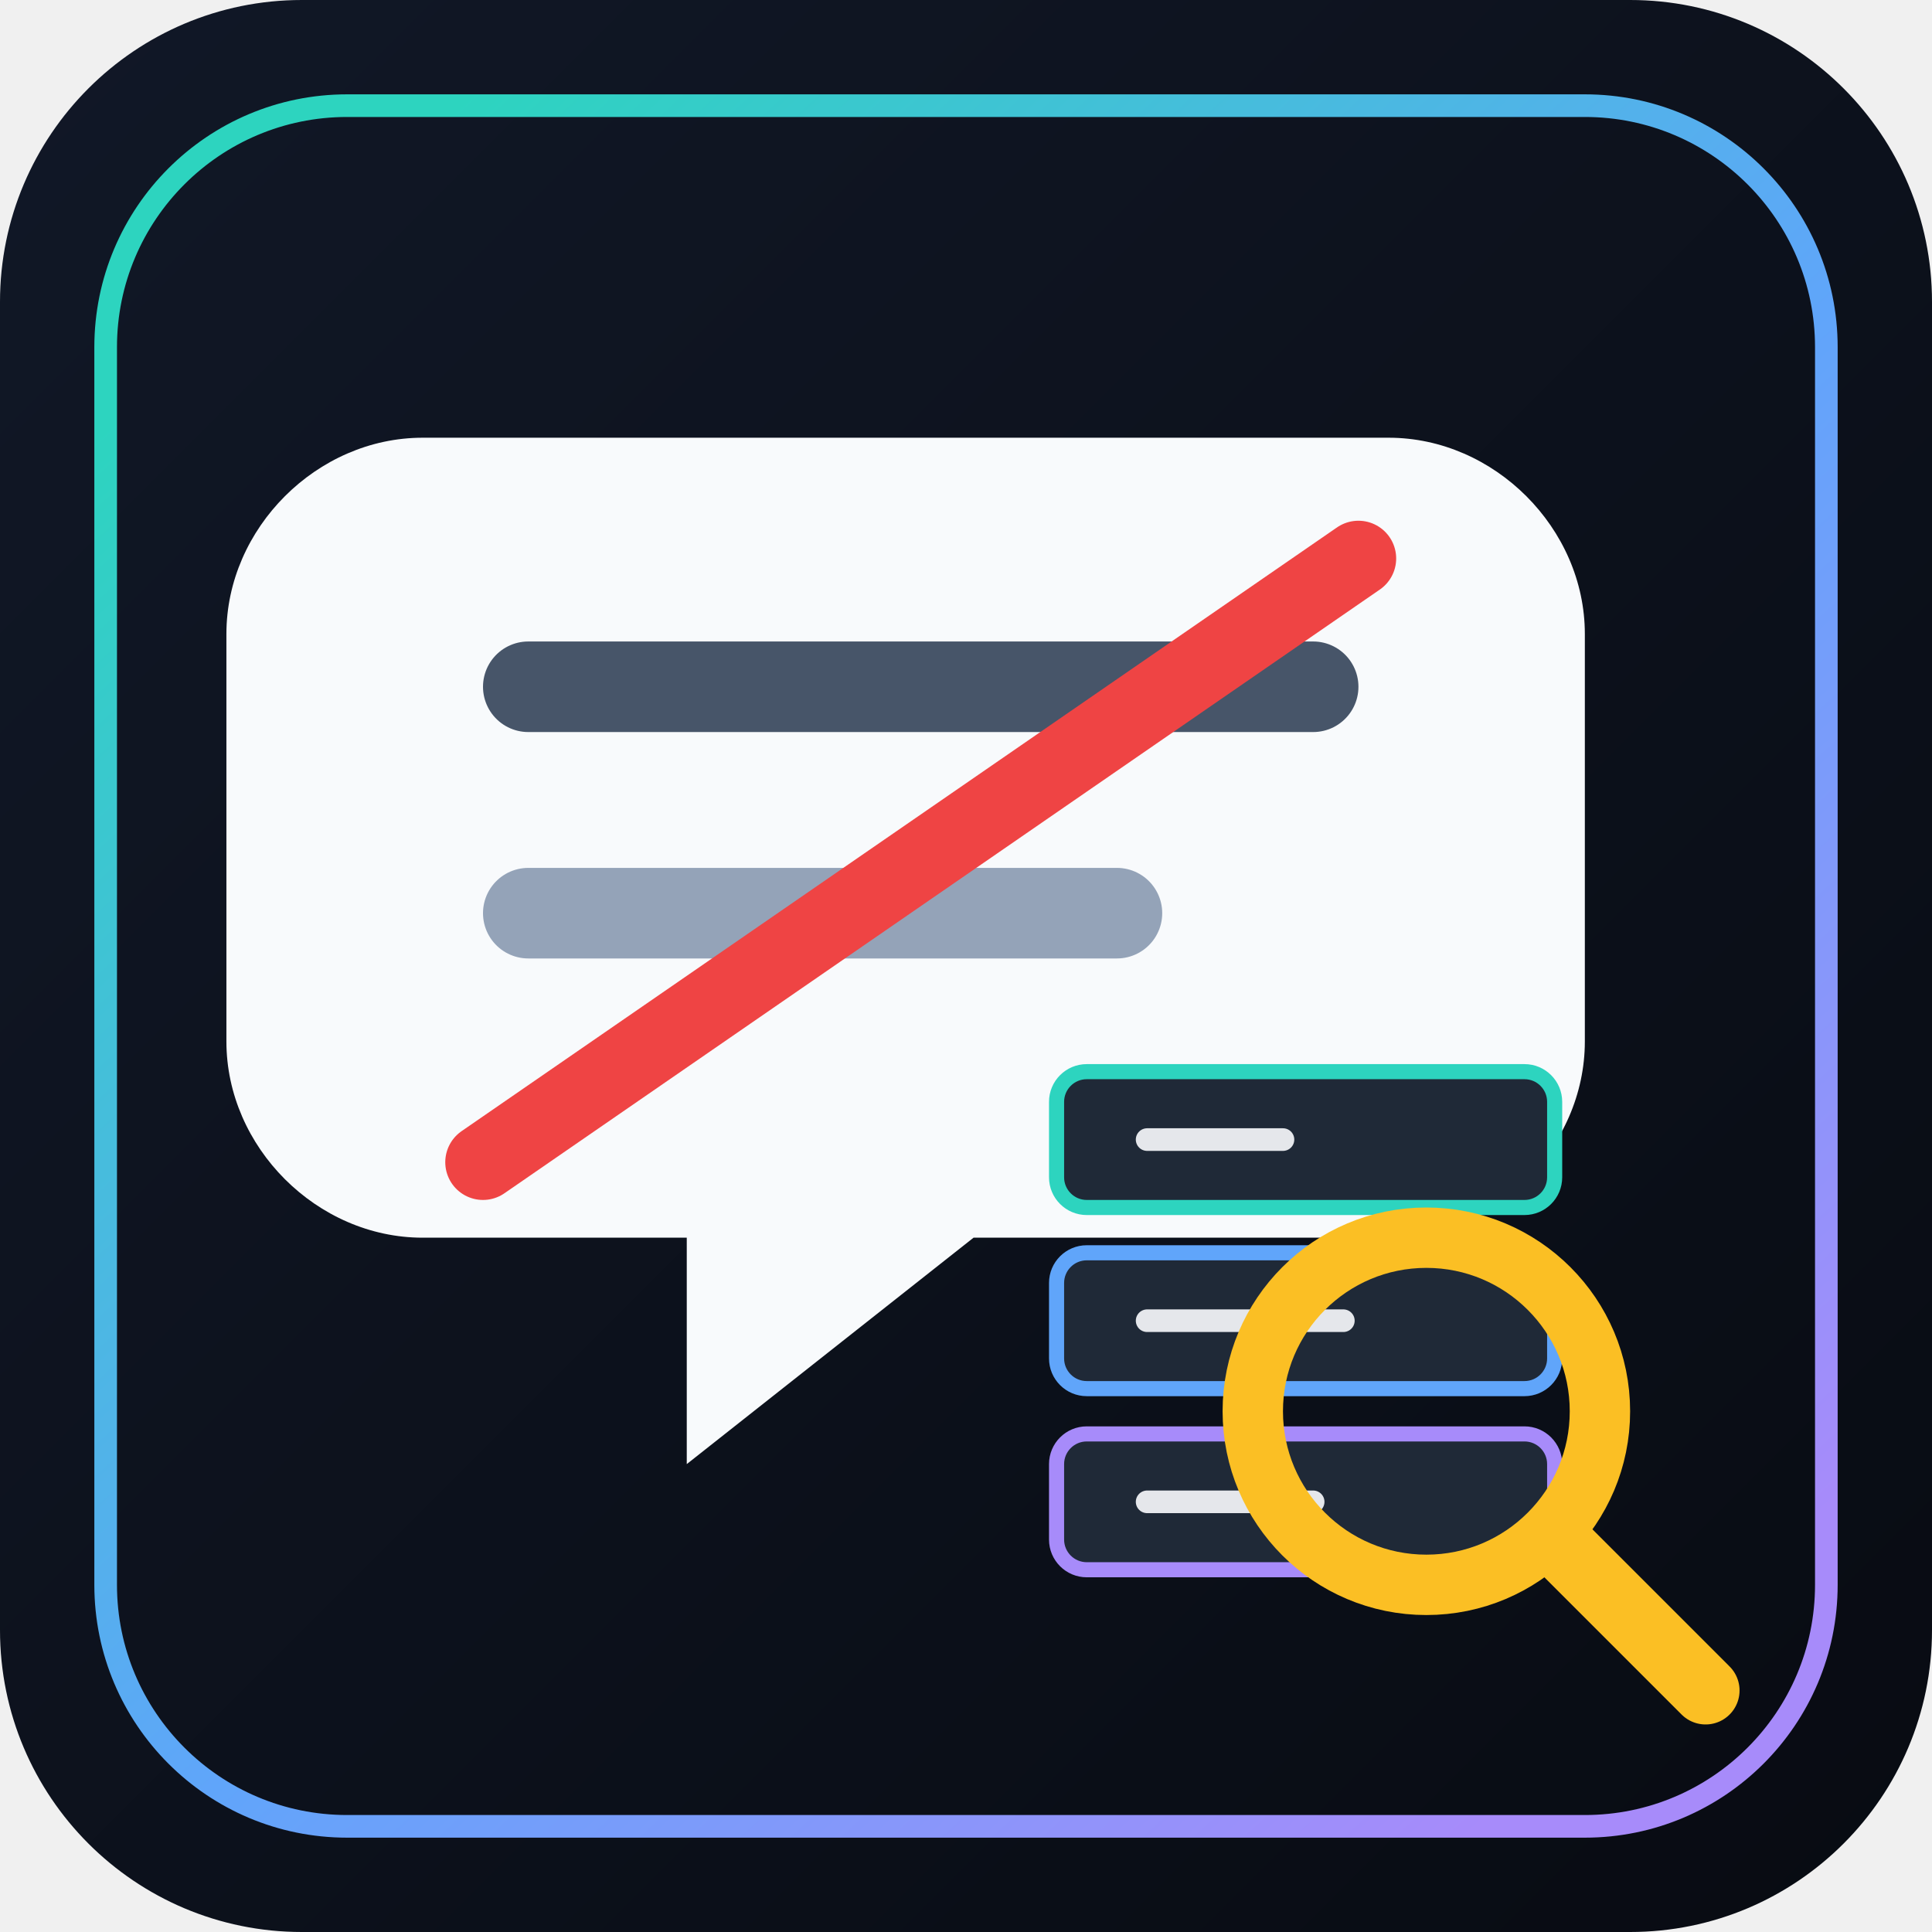
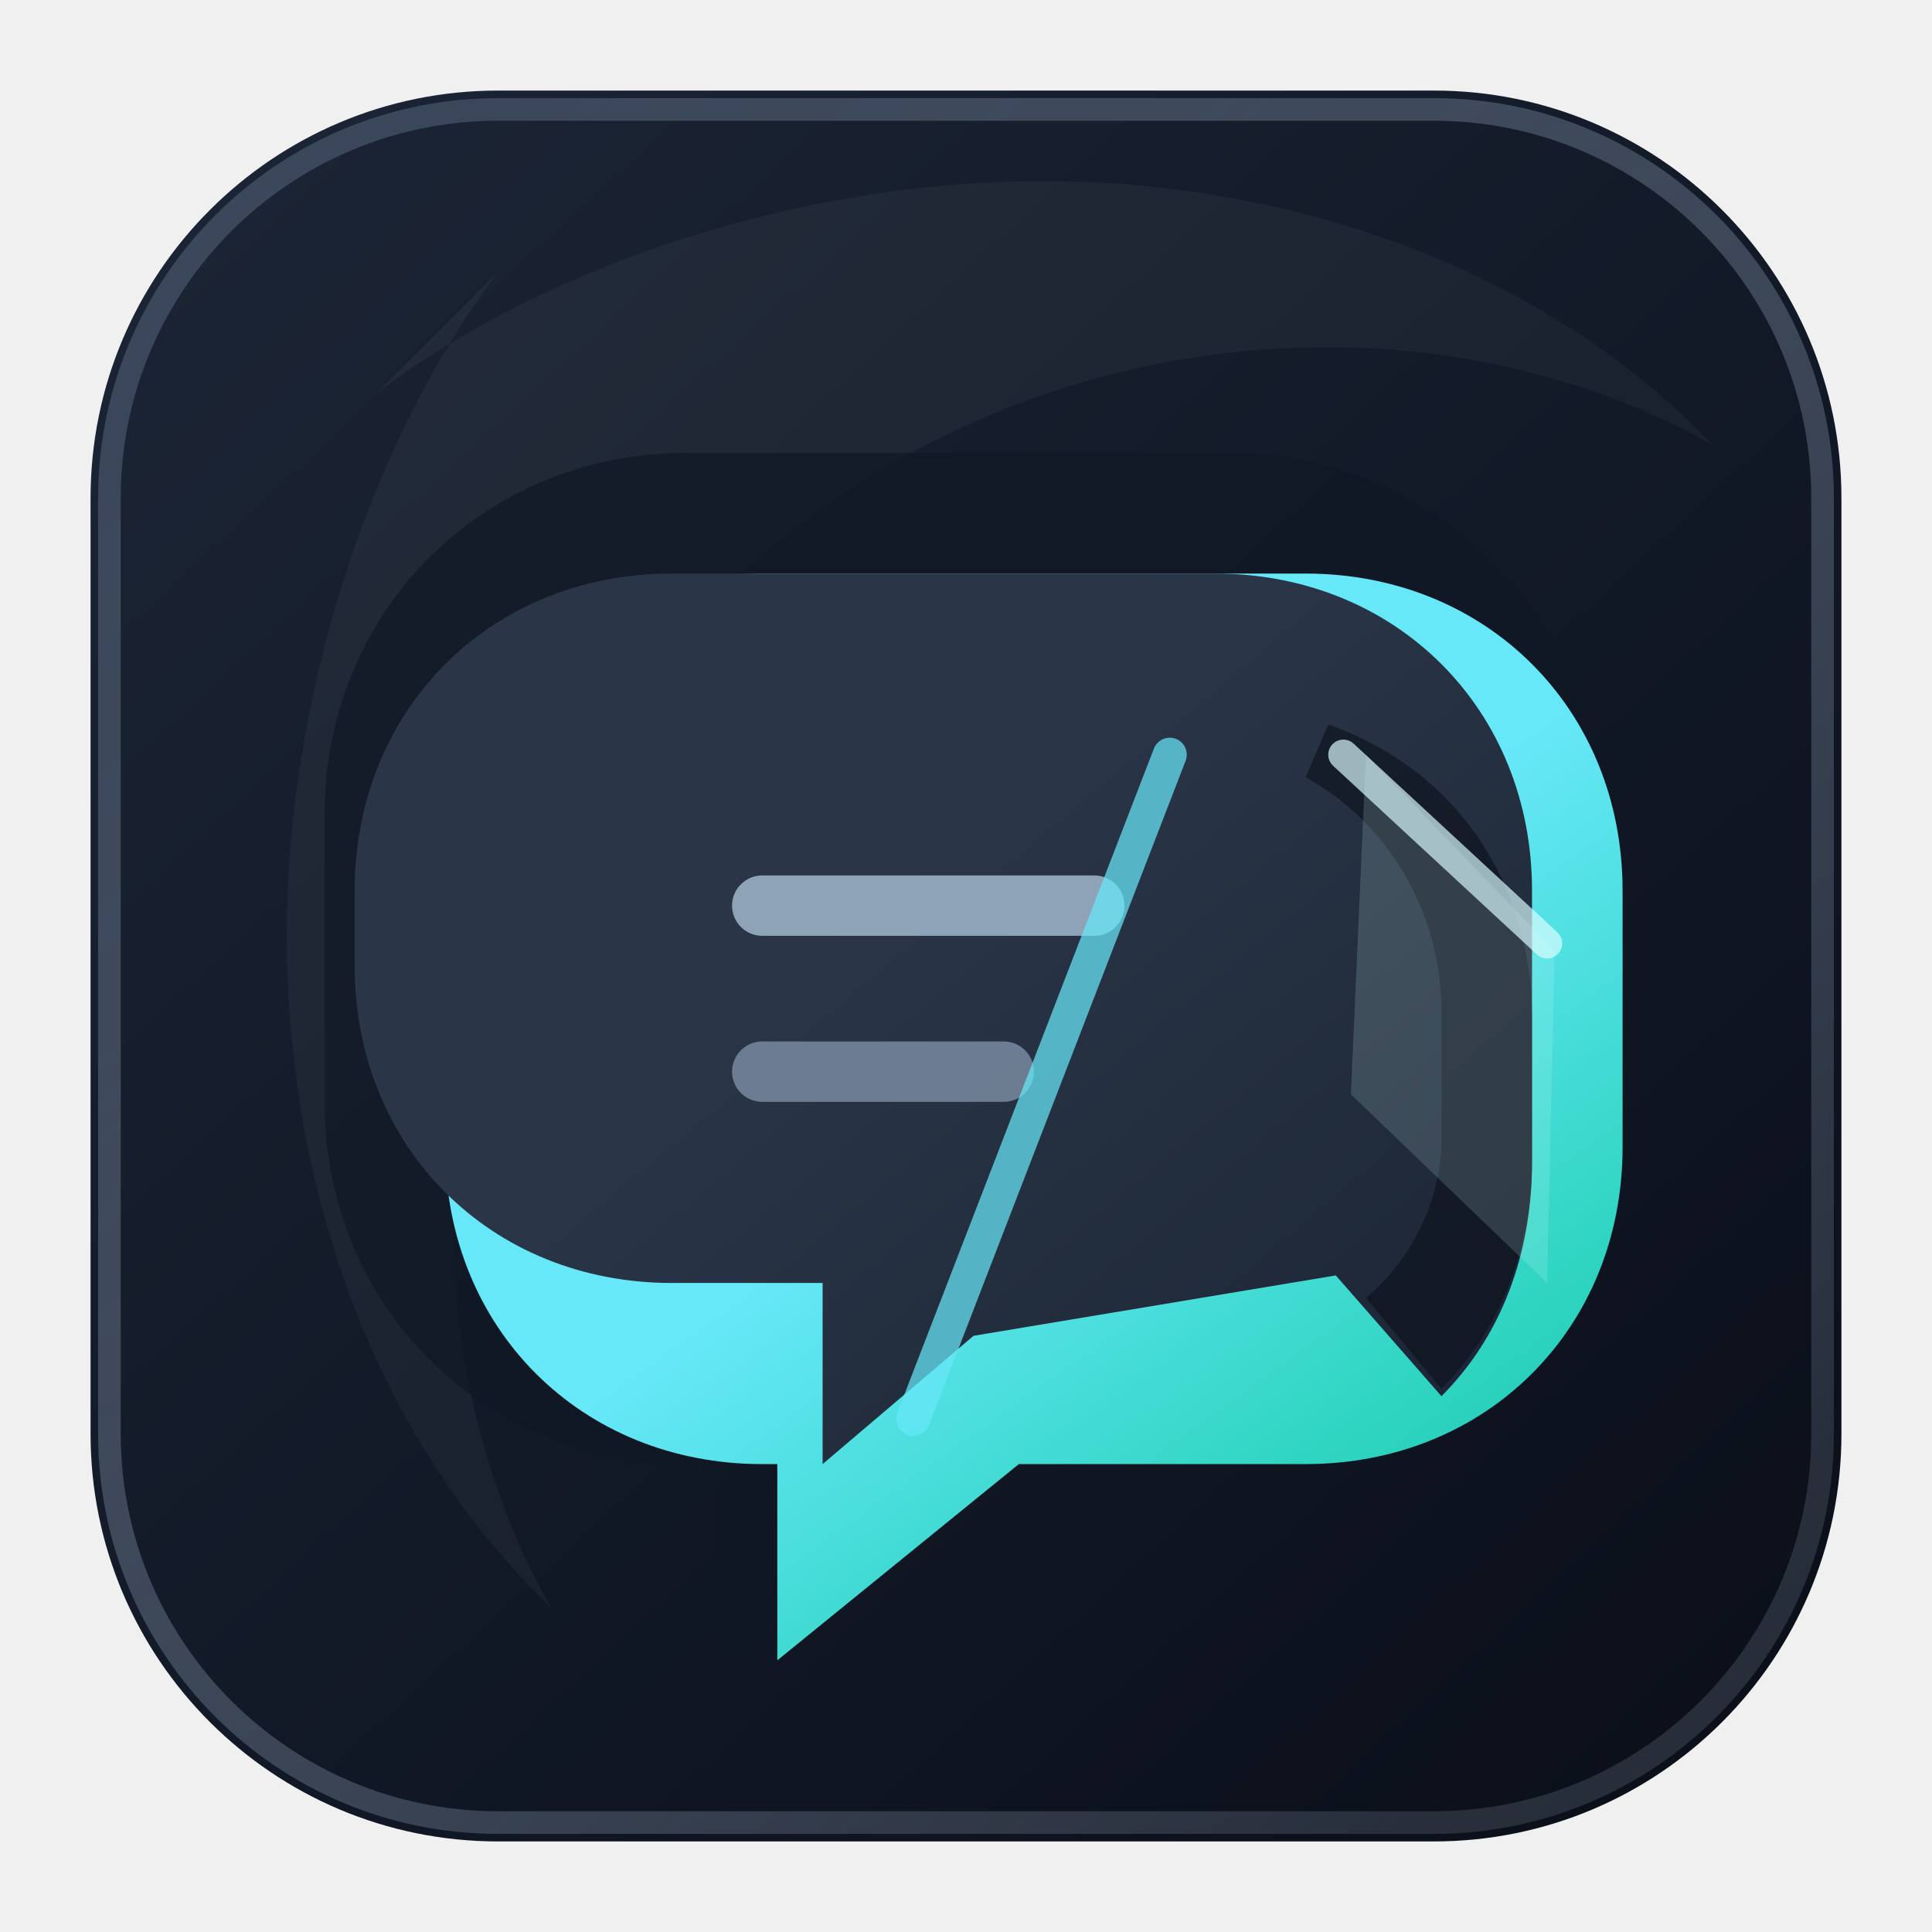
- <svg xmlns="http://www.w3.org/2000/svg" viewBox="0 0 256 256" width="256" height="256" role="img" aria-label="imessage-unsent icon">
+ <svg xmlns="http://www.w3.org/2000/svg" viewBox="0 0 256 256" width="256" height="256" role="img" aria-labelledby="title desc">
  <defs>
-     <linearGradient id="bg" x1="0" y1="0" x2="1" y2="1">
-       <stop offset="0" stop-color="#111827" />
-       <stop offset="1" stop-color="#080b12" />
+     <linearGradient id="bg" x1="32" y1="24" x2="224" y2="232" gradientUnits="userSpaceOnUse">
+       <stop offset="0" stop-color="#1b2434" />
+       <stop offset="0.52" stop-color="#121927" />
+       <stop offset="1" stop-color="#0b101a" />
    </linearGradient>
-     <linearGradient id="accent" x1="40" y1="32" x2="216" y2="224" gradientUnits="userSpaceOnUse">
-       <stop offset="0" stop-color="#2dd4bf" />
-       <stop offset="0.55" stop-color="#60a5fa" />
-       <stop offset="1" stop-color="#a78bfa" />
+     <linearGradient id="edge" x1="44" y1="34" x2="212" y2="222" gradientUnits="userSpaceOnUse">
+       <stop offset="0" stop-color="#475569" stop-opacity="0.72" />
+       <stop offset="1" stop-color="#94a3b8" stop-opacity="0.2" />
+     </linearGradient>
+     <linearGradient id="cover" x1="78" y1="76" x2="171" y2="187" gradientUnits="userSpaceOnUse">
+       <stop offset="0" stop-color="#2a3648" />
+       <stop offset="1" stop-color="#161f2e" />
+     </linearGradient>
+     <linearGradient id="reveal" x1="126" y1="84" x2="193" y2="178" gradientUnits="userSpaceOnUse">
+       <stop offset="0" stop-color="#67e8f9" />
+       <stop offset="0.56" stop-color="#2dd4bf" />
+       <stop offset="1" stop-color="#14b8a6" />
    </linearGradient>
  </defs>
-   <rect width="256" height="256" rx="40" fill="url(#bg)" />
-   <rect x="14" y="14" width="228" height="228" rx="32" fill="none" stroke="url(#accent)" stroke-width="3" />
-   <g>
-     <path d="M56 58h128c14 0 26 12 26 26v54c0 14-12 26-26 26h-55l-38 30v-30H56c-14 0-26-12-26-26V84c0-14 12-26 26-26Z" fill="#f8fafc" />
-     <path d="M70 91h104" stroke="#475569" stroke-width="12" stroke-linecap="round" />
-     <path d="M70 121h78" stroke="#94a3b8" stroke-width="12" stroke-linecap="round" />
-     <path d="M64 154 180 74" stroke="#ef4444" stroke-width="10" stroke-linecap="round" />
+   <rect x="12" y="12" width="232" height="232" rx="54" fill="url(#bg)" />
+   <rect x="14.5" y="14.5" width="227" height="227" rx="51.5" fill="none" stroke="url(#edge)" stroke-width="3" />
+   <path d="M50 52c24-18 58-28 88-28 34 0 67 12 89 35-14-8-32-13-51-13-64 0-116 52-116 116 0 19 5 37 13 51-23-22-35-55-35-89 0-30 10-64 28-88Z" fill="#ffffff" opacity="0.04" />
+   <g transform="translate(35 42)">
+     <path d="M56 18h72c27 0 48 21 48 48v38c0 27-21 48-48 48H94l-34 28v-28H56c-27 0-48-21-48-48V66c0-27 21-48 48-48Z" fill="#0f1724" opacity="0.72" />
+     <path d="M66 34h72c24 0 42 18 42 42v34c0 24-18 42-42 42h-38l-32 26v-26H66c-24 0-42-18-42-42V76c0-24 18-42 42-42Z" fill="url(#reveal)" />
+     <path d="M96 79h48" stroke="#dafeff" stroke-width="8" stroke-linecap="round" opacity="0.96" />
+     <path d="M96 101h58" stroke="#dafeff" stroke-width="8" stroke-linecap="round" opacity="0.88" />
+     <path d="M96 123h40" stroke="#dafeff" stroke-width="8" stroke-linecap="round" opacity="0.78" />
+     <path d="M54 34h72c24 0 42 18 42 42v36c0 12-4 23-12 31l-14-16-48 8-20 17v-24H54c-24 0-42-18-42-42V76c0-24 18-42 42-42Z" fill="url(#cover)" />
+     <path d="M141 54c17 6 27 21 27 39v19c0 11-4 22-12 30l-10-12c6-5 10-13 10-21V92c0-13-7-25-18-31l3-7Z" fill="#0b101a" opacity="0.62" />
+     <path d="M146 58 171 84 170 128 144 103Z" fill="#d7fffb" opacity="0.16" />
+     <path d="M143 58 170 83" stroke="#dafeff" stroke-width="4" stroke-linecap="round" opacity="0.68" />
+     <path d="M66 78h44" stroke="#8ea2b8" stroke-width="8" stroke-linecap="round" />
+     <path d="M66 100h32" stroke="#73859b" stroke-width="8" stroke-linecap="round" opacity="0.9" />
+     <path d="M120 58 86 146" stroke="#67e8f9" stroke-width="4.5" stroke-linecap="round" opacity="0.72" />
  </g>
-   <g transform="translate(140 142)">
-     <rect x="0" y="0" width="66" height="18" rx="4" fill="#1f2937" stroke="#2dd4bf" stroke-width="2" />
-     <rect x="0" y="24" width="66" height="18" rx="4" fill="#1f2937" stroke="#60a5fa" stroke-width="2" />
-     <rect x="0" y="48" width="66" height="18" rx="4" fill="#1f2937" stroke="#a78bfa" stroke-width="2" />
-     <path d="M12 9h18M12 33h26M12 57h22" stroke="#e5e7eb" stroke-width="3" stroke-linecap="round" />
-   </g>
-   <circle cx="189" cy="187" r="23" fill="none" stroke="#fbbf24" stroke-width="8" />
-   <path d="m206 204 20 20" stroke="#fbbf24" stroke-width="9" stroke-linecap="round" />
</svg>
